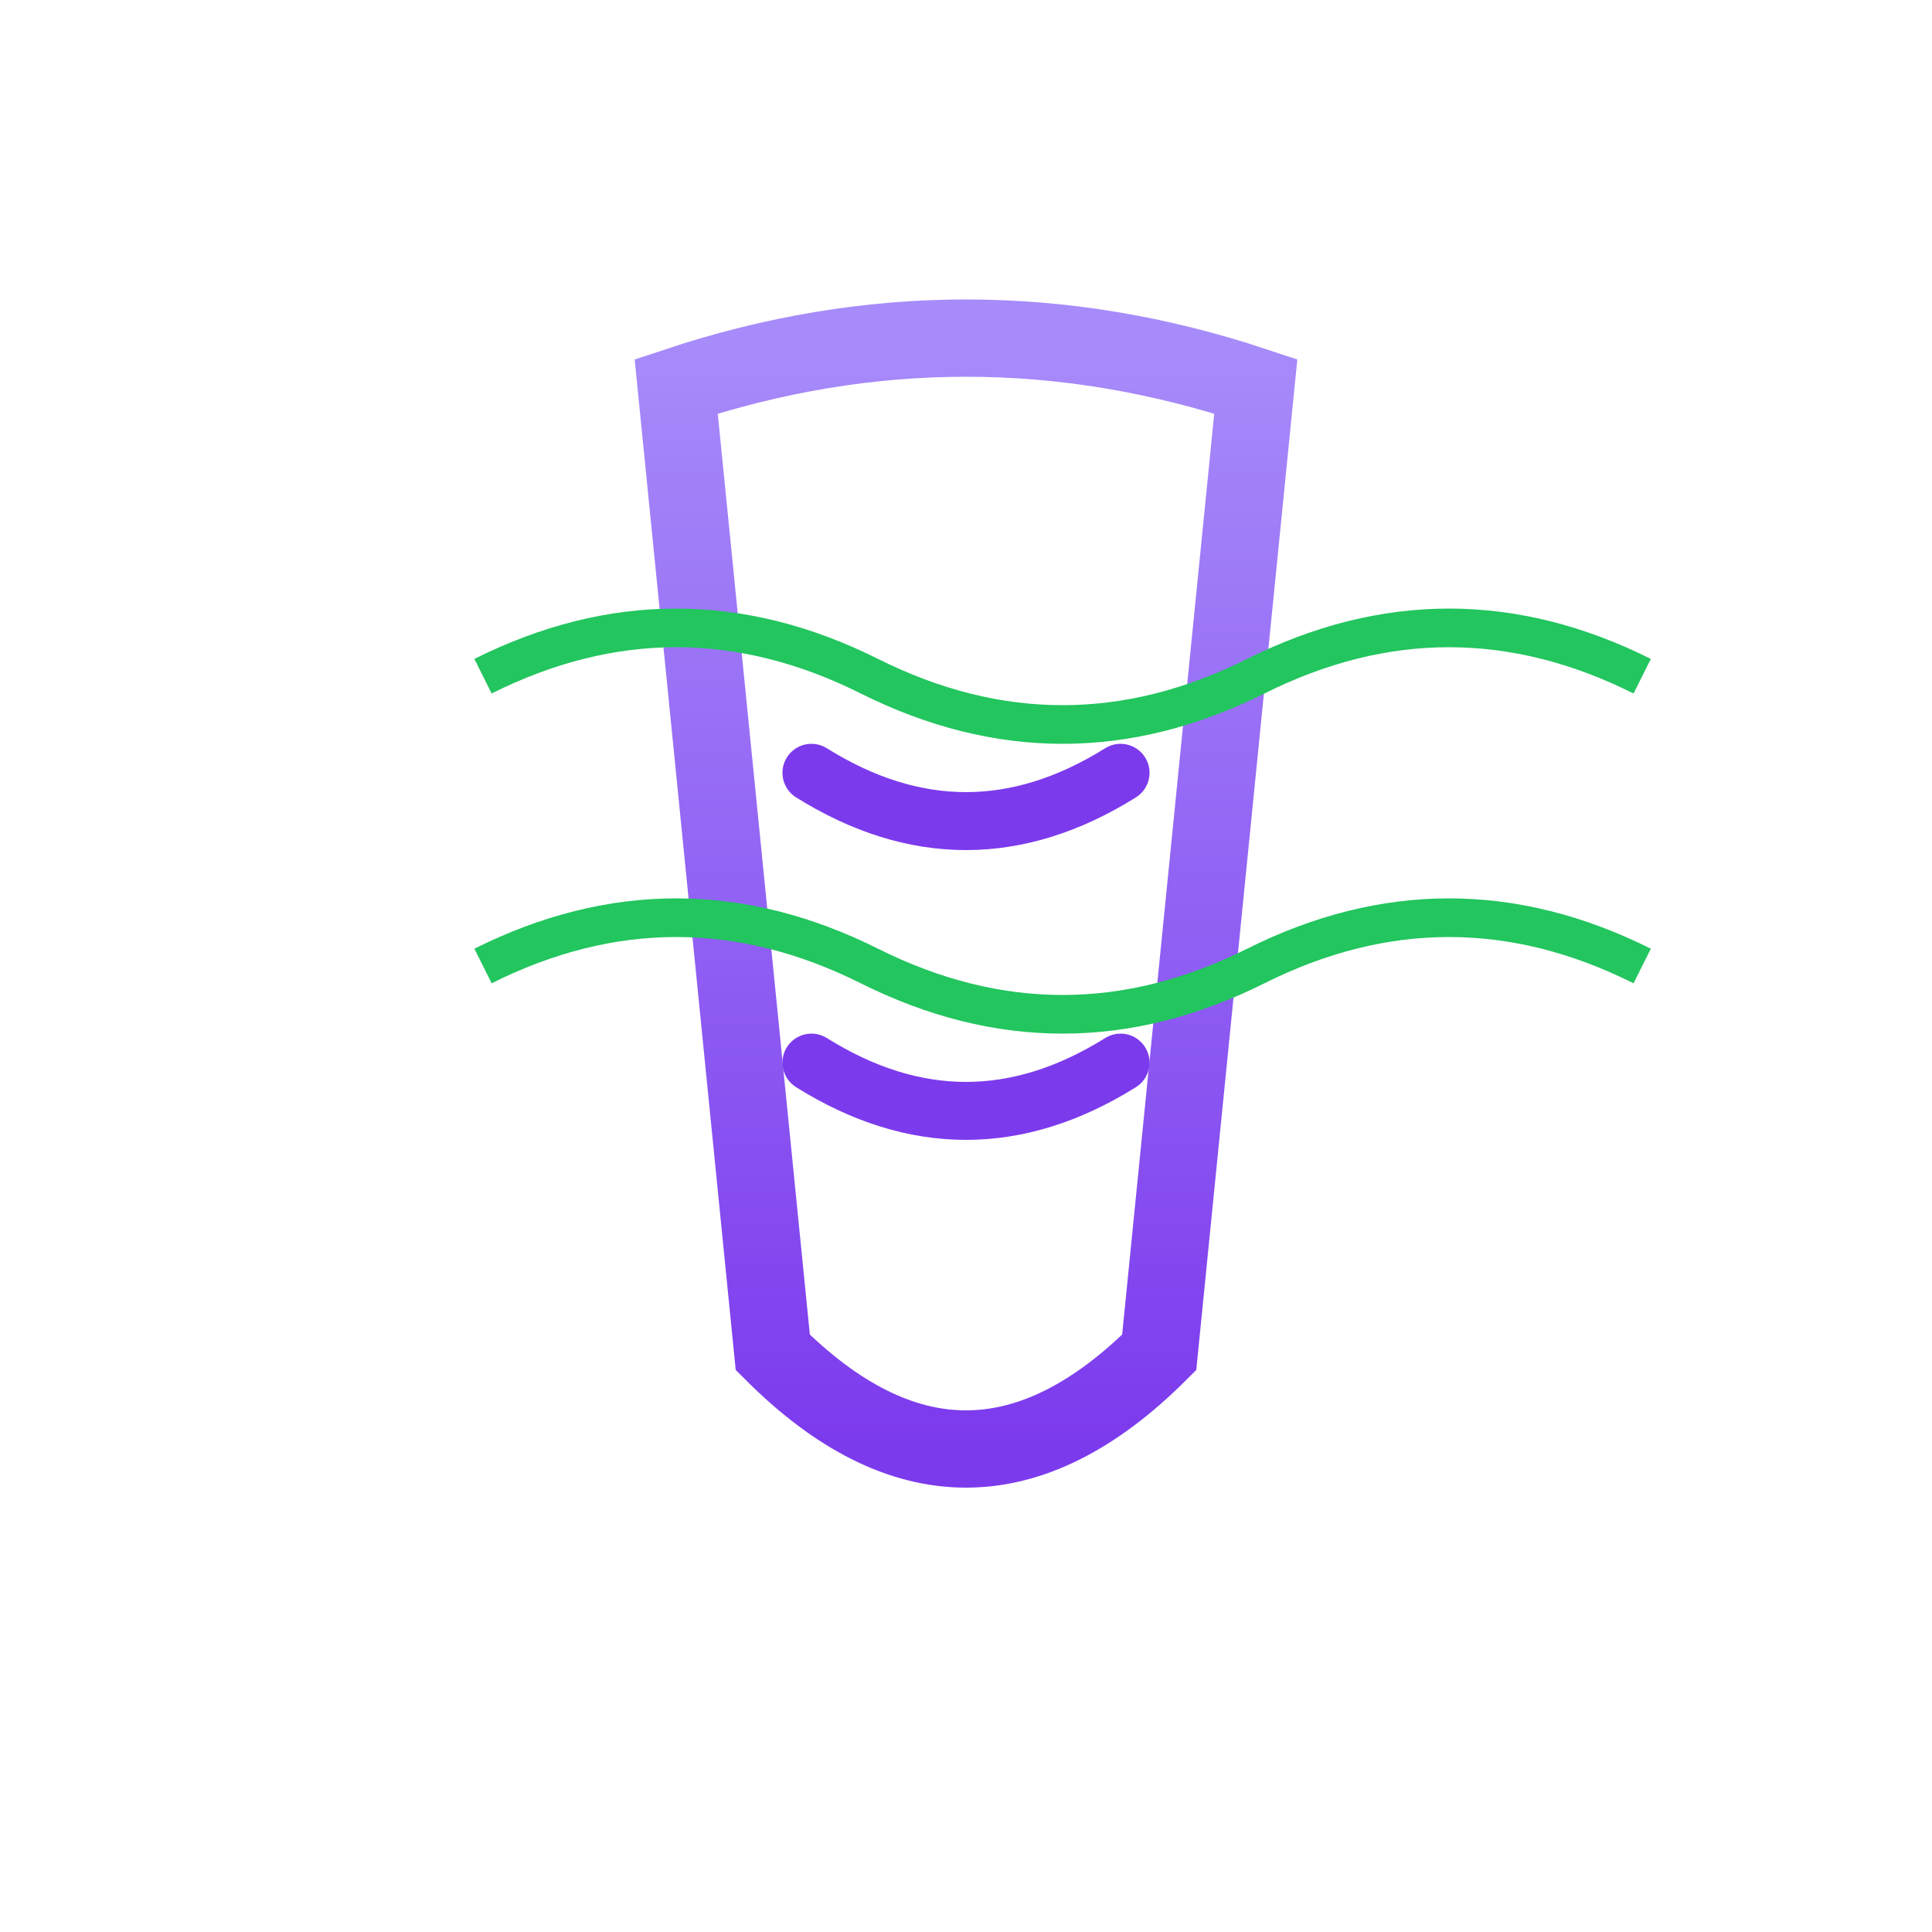
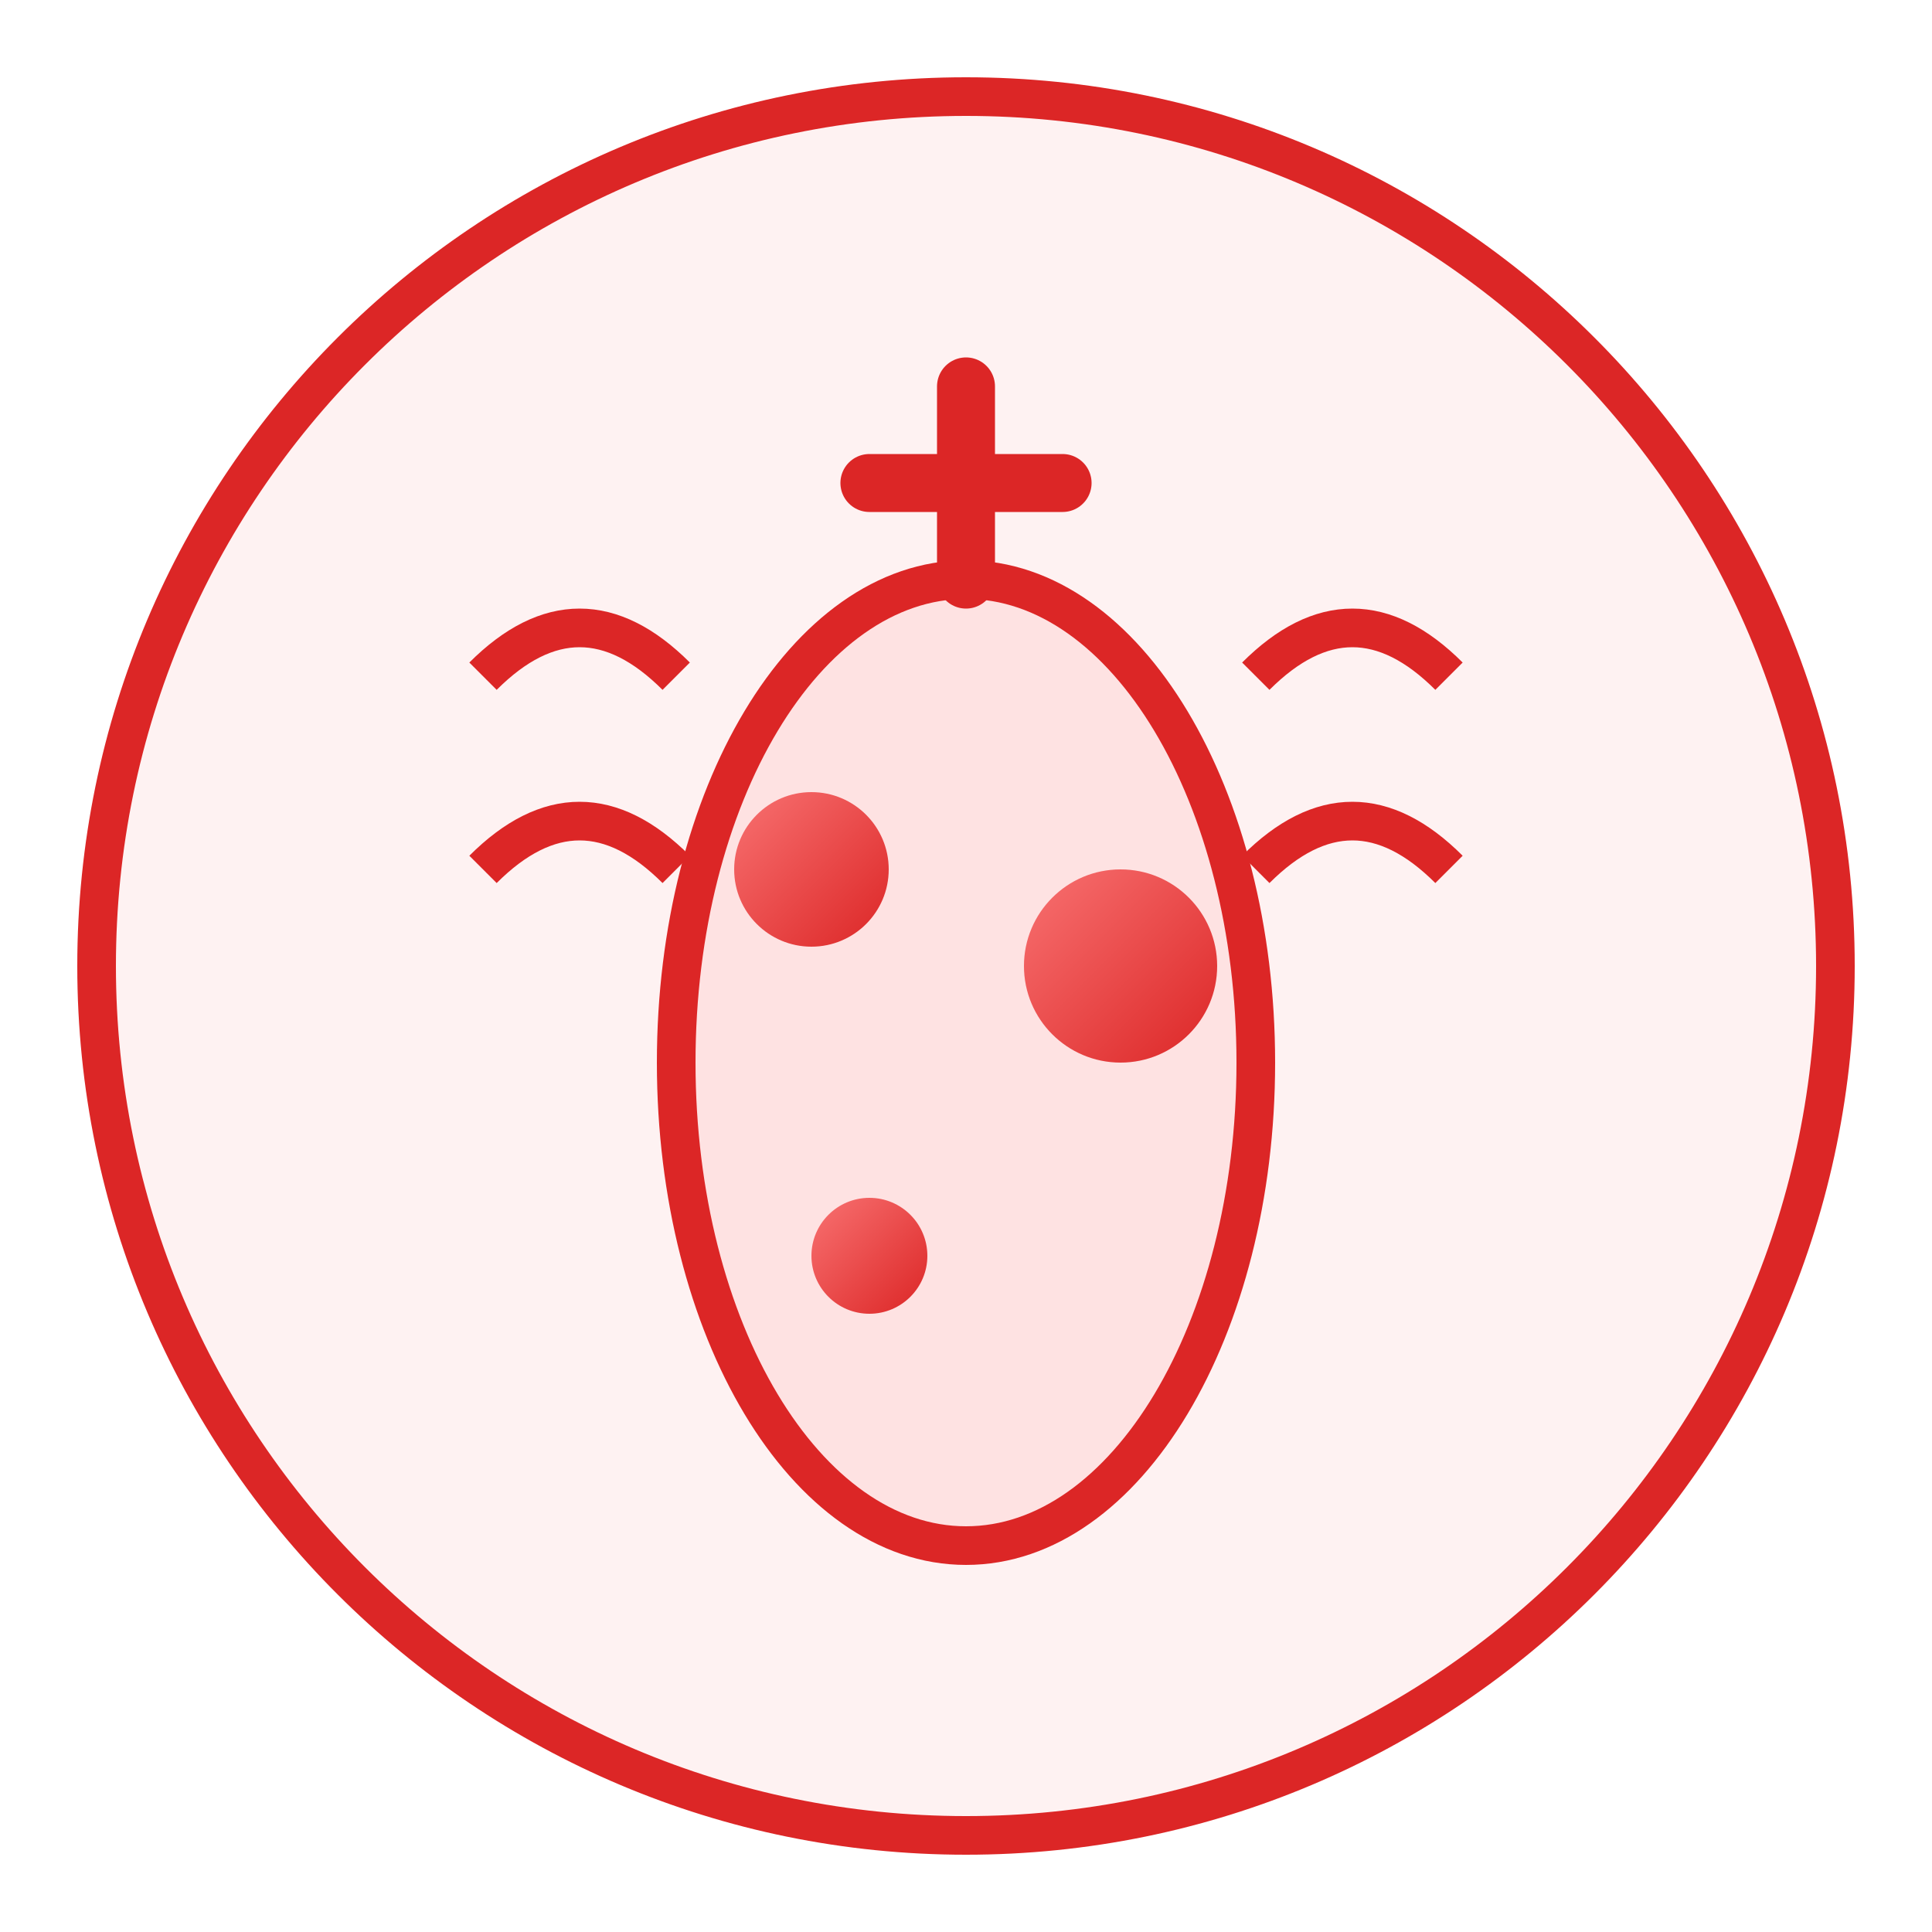
- <svg xmlns="http://www.w3.org/2000/svg" viewBox="0 0 100 100">
+ <svg xmlns="http://www.w3.org/2000/svg" width="100" height="100" viewBox="0 0 100 100">
  <defs>
-     <linearGradient id="throat-gradient" x1="0%" y1="0%" x2="0%" y2="100%">
-       <stop offset="0%" stop-color="#A78BFA" />
-       <stop offset="100%" stop-color="#7C3AED" />
+     <linearGradient id="throatGradient" x1="0%" y1="0%" x2="100%" y2="100%">
+       <stop offset="0%" stop-color="#f87171" />
+       <stop offset="100%" stop-color="#dc2626" />
    </linearGradient>
  </defs>
-   <path d="M35 20 Q50 15 65 20 L60 70 Q50 80 40 70 Z" fill="none" stroke="url(#throat-gradient)" stroke-width="4" />
-   <path d="M42 40 Q50 45 58 40" stroke="#7C3AED" stroke-width="3" fill="none" stroke-linecap="round" />
-   <path d="M42 55 Q50 60 58 55" stroke="#7C3AED" stroke-width="3" fill="none" stroke-linecap="round" />
-   <path d="M25 35 Q35 30 45 35 Q55 40 65 35 Q75 30 85 35" stroke="#22C55E" stroke-width="2" fill="none" />
-   <path d="M25 50 Q35 45 45 50 Q55 55 65 50 Q75 45 85 50" stroke="#22C55E" stroke-width="2" fill="none" />
+   <circle cx="50" cy="50" r="45" fill="#fef2f2" stroke="#dc2626" stroke-width="2" />
+   <ellipse cx="50" cy="55" rx="15" ry="25" fill="#fee2e2" stroke="#dc2626" stroke-width="2" />
+   <circle cx="42" cy="45" r="4" fill="url(#throatGradient)" />
+   <circle cx="58" cy="50" r="5" fill="url(#throatGradient)" />
+   <circle cx="45" cy="65" r="3" fill="url(#throatGradient)" />
+   <path d="M25 35 Q 30 30, 35 35" fill="none" stroke="#dc2626" stroke-width="2" />
+   <path d="M25 45 Q 30 40, 35 45" fill="none" stroke="#dc2626" stroke-width="2" />
+   <path d="M65 35 Q 70 30, 75 35" fill="none" stroke="#dc2626" stroke-width="2" />
+   <path d="M65 45 Q 70 40, 75 45" fill="none" stroke="#dc2626" stroke-width="2" />
+   <line x1="45" y1="25" x2="55" y2="25" stroke="#dc2626" stroke-width="3" stroke-linecap="round" />
+   <line x1="50" y1="20" x2="50" y2="30" stroke="#dc2626" stroke-width="3" stroke-linecap="round" />
</svg>
